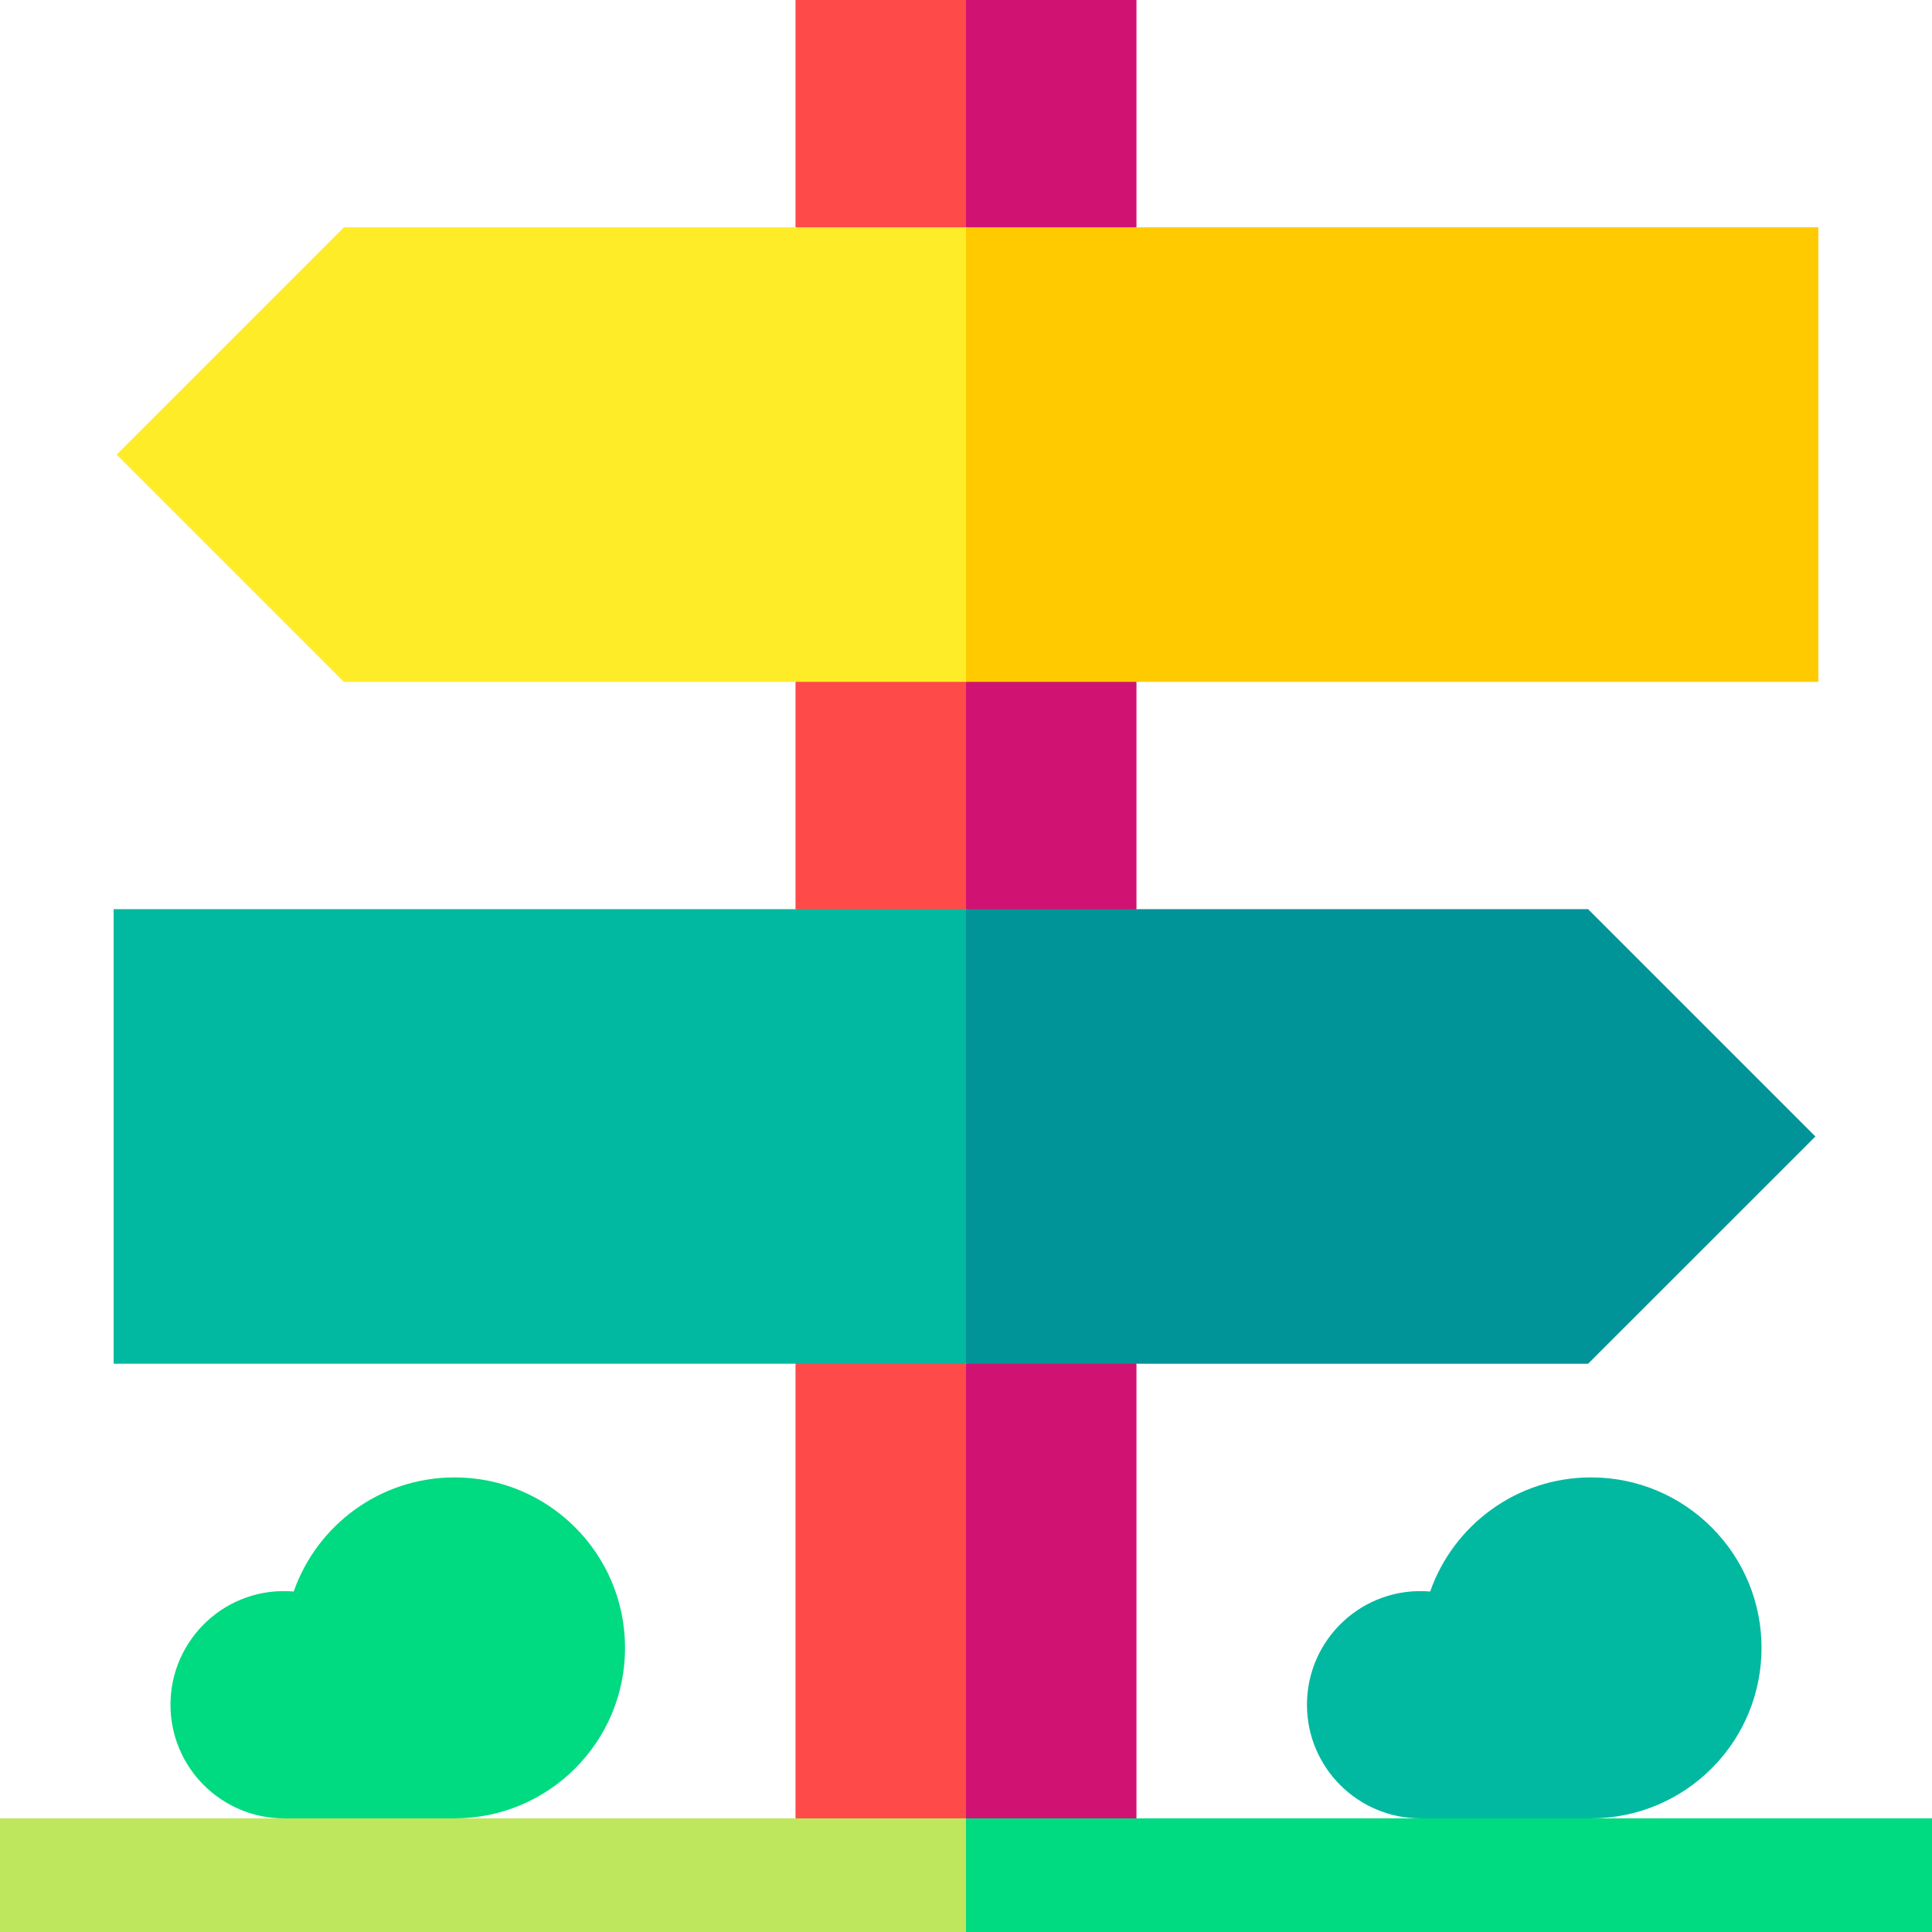
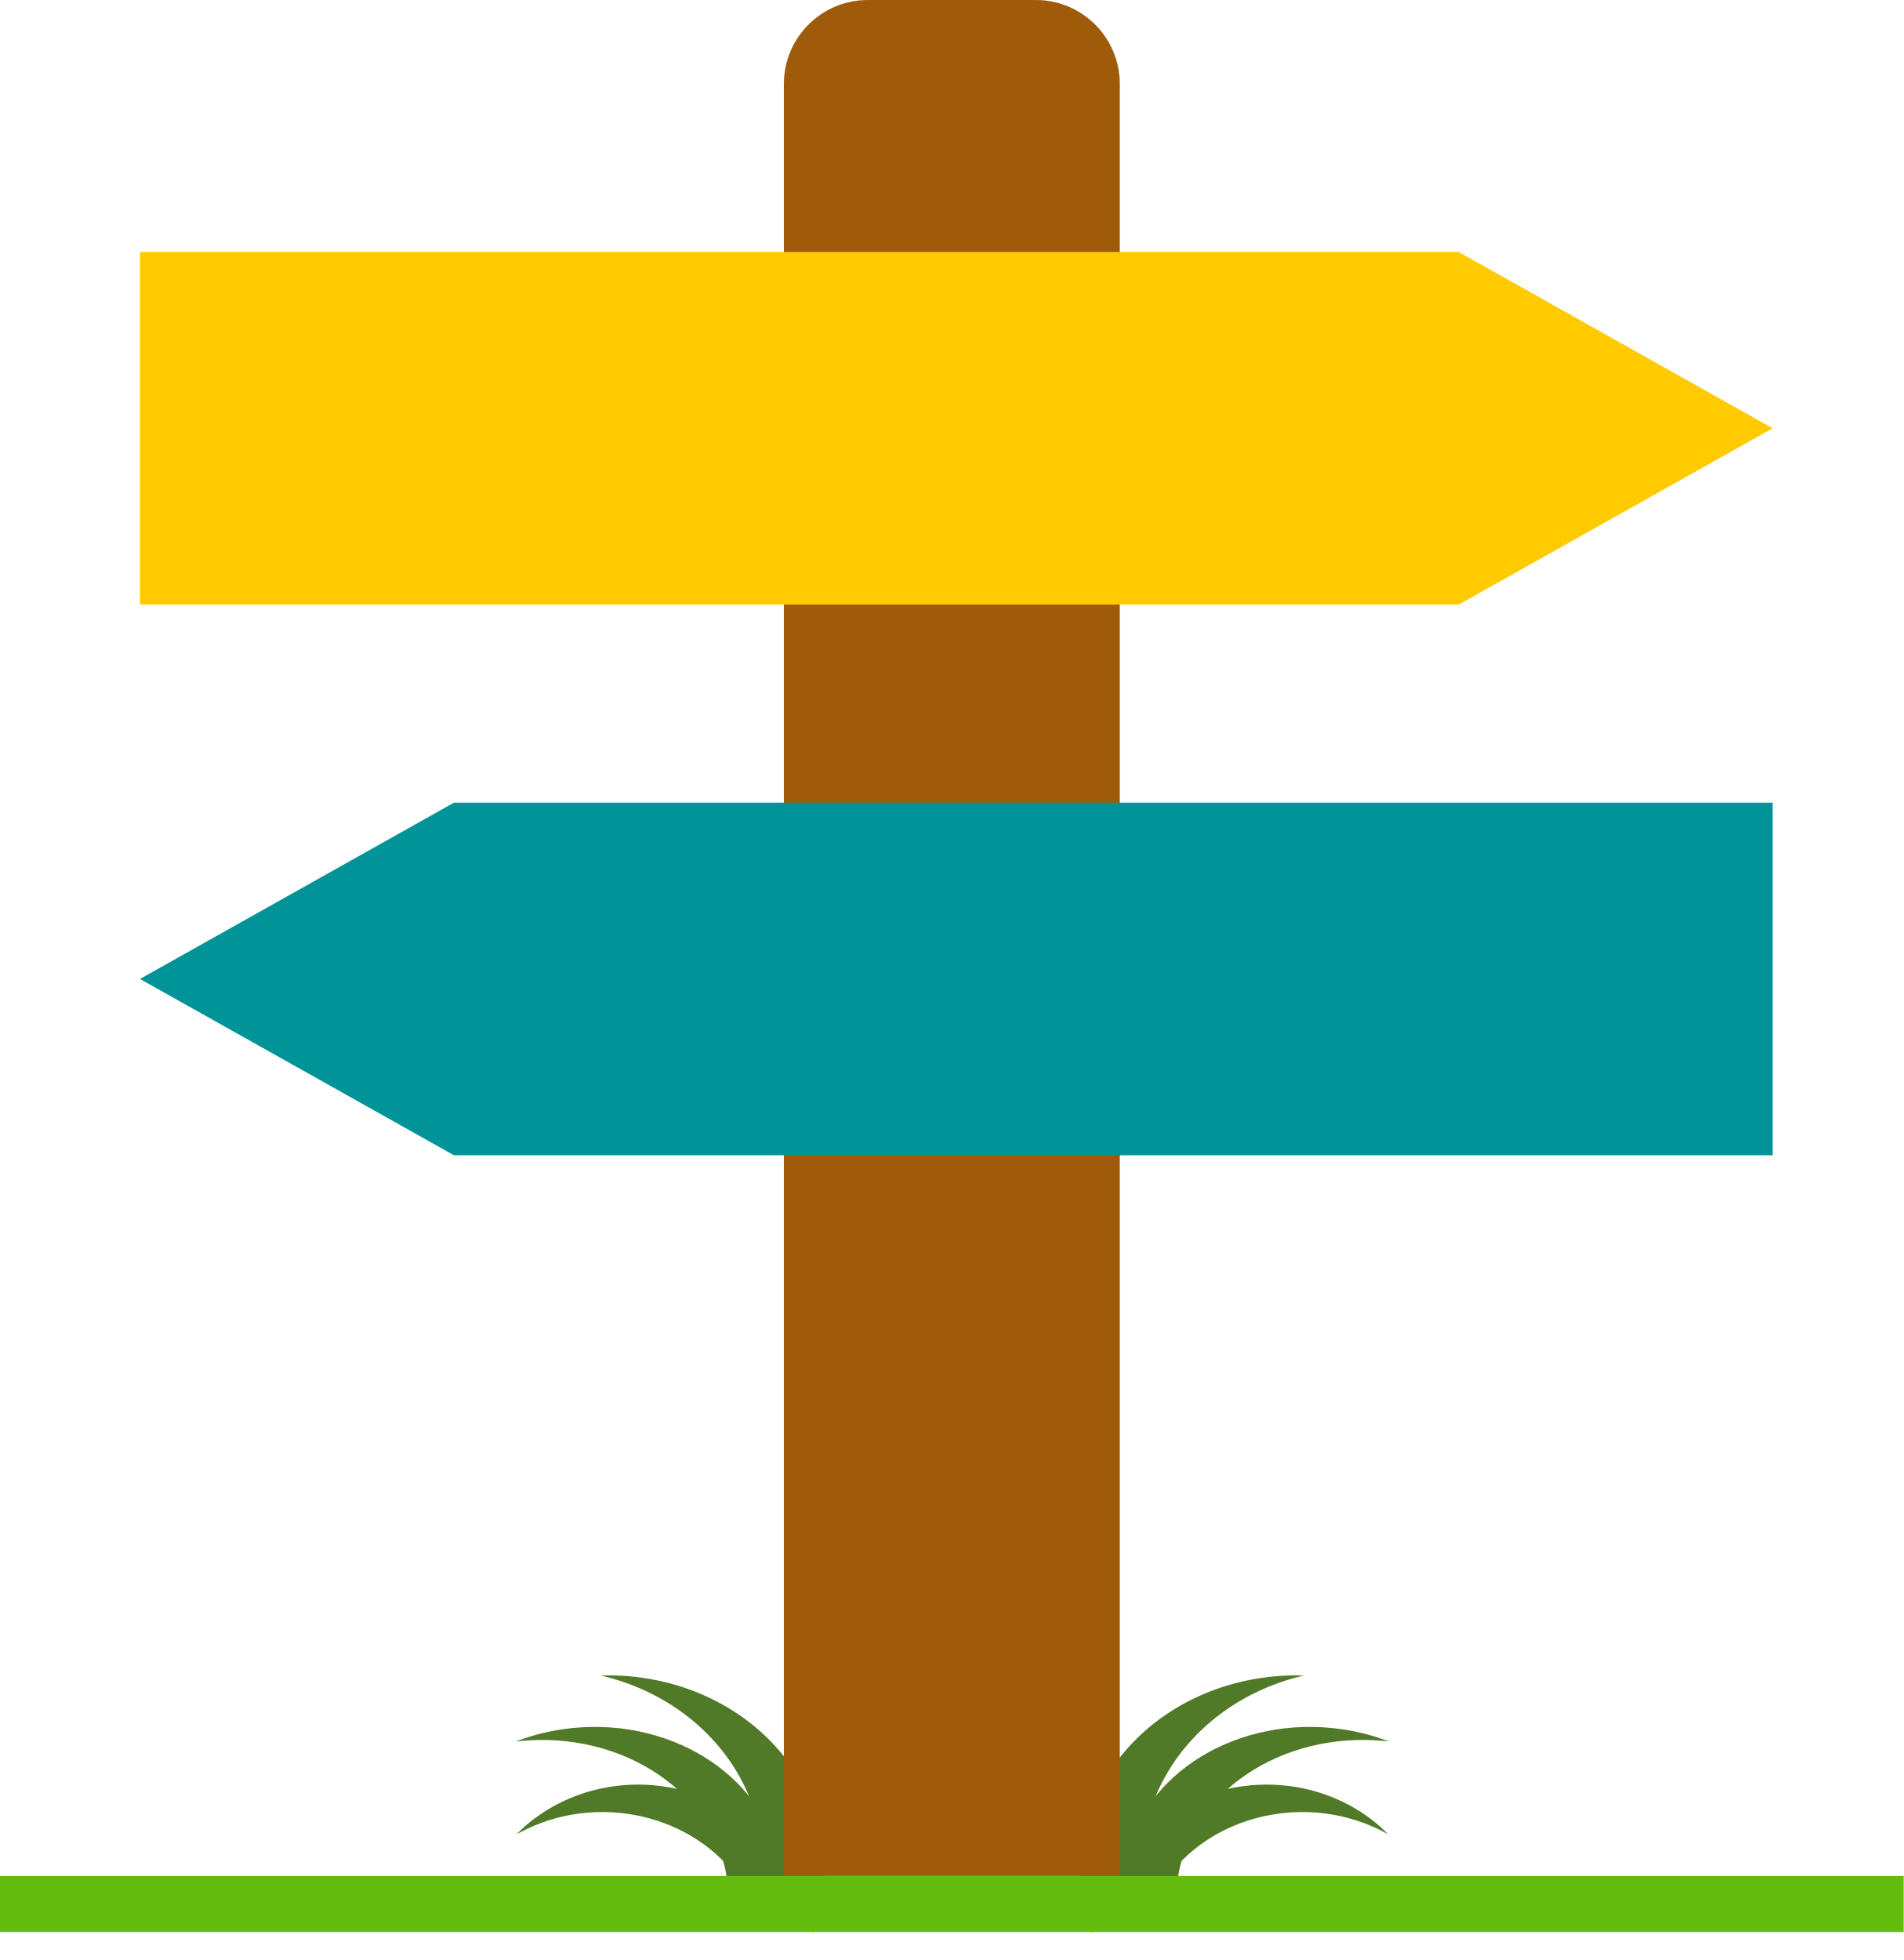
- <svg xmlns="http://www.w3.org/2000/svg" width="50" height="50" viewBox="0 0 50 50" fill="none">
-   <path d="M20.588 35.294V47.059L22.794 48.039L25 47.059L25.98 41.176L25 35.294L22.794 34.314L20.588 35.294Z" fill="#FF4A4A" />
-   <path d="M29.412 35.294L27.206 34.314L25 35.294V47.059L27.206 48.039L29.412 47.059C29.412 45.636 29.412 36.727 29.412 35.294Z" fill="#D01273" />
-   <path d="M20.588 17.647V23.529L22.794 24.51L25 23.529L25.98 20.588L25 17.647L22.794 16.667L20.588 17.647Z" fill="#FF4A4A" />
-   <path d="M29.412 17.647L27.206 16.667L25 17.647V23.529L27.206 24.51L29.412 23.529C29.412 22.818 29.412 18.363 29.412 17.647Z" fill="#D01273" />
-   <path d="M20.588 0V5.882L22.794 6.863L25 5.882L25.98 2.941L25 0C23.531 0 22.057 0 20.588 0Z" fill="#FF4A4A" />
-   <path d="M29.412 0C27.943 0 26.469 0 25 0V5.882L27.206 6.863L29.412 5.882C29.412 5.171 29.412 0.716 29.412 0Z" fill="#D01273" />
-   <path d="M0 47.059V50H25L25.98 48.529L25 47.059C23.558 47.059 13.84 47.059 11.765 47.059L9.583 46.078L7.353 47.059H0Z" fill="#BEE75E" />
-   <path d="M50 47.059H41.176L39.248 46.078L36.765 47.059H25V50H50C50 48.971 50 48.087 50 47.059Z" fill="#00DA80" />
-   <path d="M11.765 38.235C9.84 38.235 8.204 39.468 7.601 41.188C5.862 41.042 4.412 42.415 4.412 44.118C4.412 45.742 5.728 47.059 7.353 47.059H11.765C14.201 47.059 16.176 45.084 16.176 42.647C16.176 40.211 14.201 38.235 11.765 38.235Z" fill="#00DA80" />
-   <path d="M41.177 38.235C39.255 38.235 37.617 39.465 37.013 41.188C35.279 41.042 33.824 42.411 33.824 44.118C33.824 45.742 35.141 47.059 36.765 47.059H41.177C42.395 47.059 43.498 46.565 44.296 45.767C46.018 44.045 46.021 41.252 44.296 39.527C43.498 38.729 42.395 38.235 41.177 38.235Z" fill="#00B9A0" />
-   <path d="M8.901 5.882C8.186 6.597 3.735 11.048 3.019 11.765L8.901 17.647H25L25.981 11.765L25 5.882C23.043 5.882 10.862 5.882 8.901 5.882Z" fill="#FFEC29" />
-   <path d="M47.059 5.882C45.569 5.882 26.49 5.882 25 5.882V17.647H47.059C47.059 16.224 47.059 7.315 47.059 5.882Z" fill="#FFCB00" />
-   <path d="M2.941 23.529V35.294H25L25.981 29.412L25 23.529C23.511 23.529 4.431 23.529 2.941 23.529Z" fill="#00B9A0" />
-   <path d="M46.982 29.412C46.267 28.697 41.816 24.246 41.099 23.529C40.645 23.529 25.454 23.529 25 23.529V35.294H41.099C41.814 34.579 46.265 30.129 46.982 29.412Z" fill="#009398" />
+ <svg xmlns="http://www.w3.org/2000/svg" width="68" height="70" viewBox="0 0 68 70" fill="none">
+   <path fill-rule="evenodd" clip-rule="evenodd" d="M41.083 68.473C39.931 64.766 42.322 60.918 46.422 59.877C46.474 59.864 46.525 59.852 46.577 59.84C45.795 59.813 44.995 59.895 44.202 60.096C40.102 61.137 37.711 64.985 38.862 68.692C38.895 68.799 38.931 68.905 38.97 69.009L41.083 68.473Z" fill="#507A27" />
+   <path fill-rule="evenodd" clip-rule="evenodd" d="M41.555 67.264C41.555 67.264 41.555 67.264 41.555 67.264C43.192 64.785 46.743 63.975 49.485 65.456C49.519 65.474 49.553 65.493 49.587 65.512C49.2 65.114 48.738 64.763 48.208 64.476C45.465 62.995 41.915 63.805 40.277 66.284C40.23 66.356 40.184 66.428 40.141 66.501L41.555 67.264Z" fill="#507A27" />
+   <path fill-rule="evenodd" clip-rule="evenodd" d="M42.054 67.211C42.445 64.058 45.769 61.807 49.478 62.182C49.525 62.187 49.572 62.192 49.618 62.198C48.991 61.955 48.311 61.789 47.593 61.716C43.883 61.341 40.559 63.592 40.169 66.745C40.158 66.836 40.149 66.927 40.143 67.017L42.054 67.211Z" fill="#507A27" />
+   <path fill-rule="evenodd" clip-rule="evenodd" d="M26.955 68.473C28.106 64.766 25.716 60.918 21.615 59.877C21.564 59.864 21.512 59.852 21.461 59.84C22.243 59.813 23.042 59.895 23.836 60.096C27.936 61.137 30.327 64.985 29.175 68.692C29.142 68.799 29.106 68.905 29.068 69.009L26.955 68.473Z" fill="#507A27" />
+   <path fill-rule="evenodd" clip-rule="evenodd" d="M26.483 67.264C26.483 67.264 26.483 67.264 26.483 67.264C24.845 64.785 21.295 63.975 18.553 65.456C18.518 65.474 18.484 65.493 18.45 65.512C18.838 65.114 19.299 64.763 19.83 64.476C22.572 62.995 26.123 63.805 27.761 66.284C27.808 66.356 27.853 66.428 27.896 66.501L26.483 67.264Z" fill="#507A27" />
+   <path fill-rule="evenodd" clip-rule="evenodd" d="M25.983 67.211C25.593 64.058 22.269 61.807 18.559 62.182C18.512 62.187 18.466 62.192 18.42 62.198C19.046 61.955 19.726 61.789 20.444 61.716C24.154 61.341 27.478 63.592 27.869 66.745C27.88 66.836 27.889 66.927 27.895 67.017L25.983 67.211Z" fill="#507A27" />
+   <path d="M28 3C28 1.343 29.343 0 31 0H37C38.657 0 40 1.343 40 3V67H28V3Z" fill="#9F5B0A" />
+   <path fill-rule="evenodd" clip-rule="evenodd" d="M63.321 15.296L52.105 9V9L52.105 9L5 9V21.593L52.105 21.593L52.105 21.593V21.593L63.321 15.296Z" fill="#FFCB00" />
+   <path fill-rule="evenodd" clip-rule="evenodd" d="M5 34.963L16.215 41.259L16.215 41.259L16.216 41.259L63.321 41.259L63.321 28.667L16.216 28.667L16.215 28.667L16.215 28.667L5 34.963Z" fill="#009398" />
+   <rect y="67" width="68" height="2" fill="#64BC0F" />
</svg>
